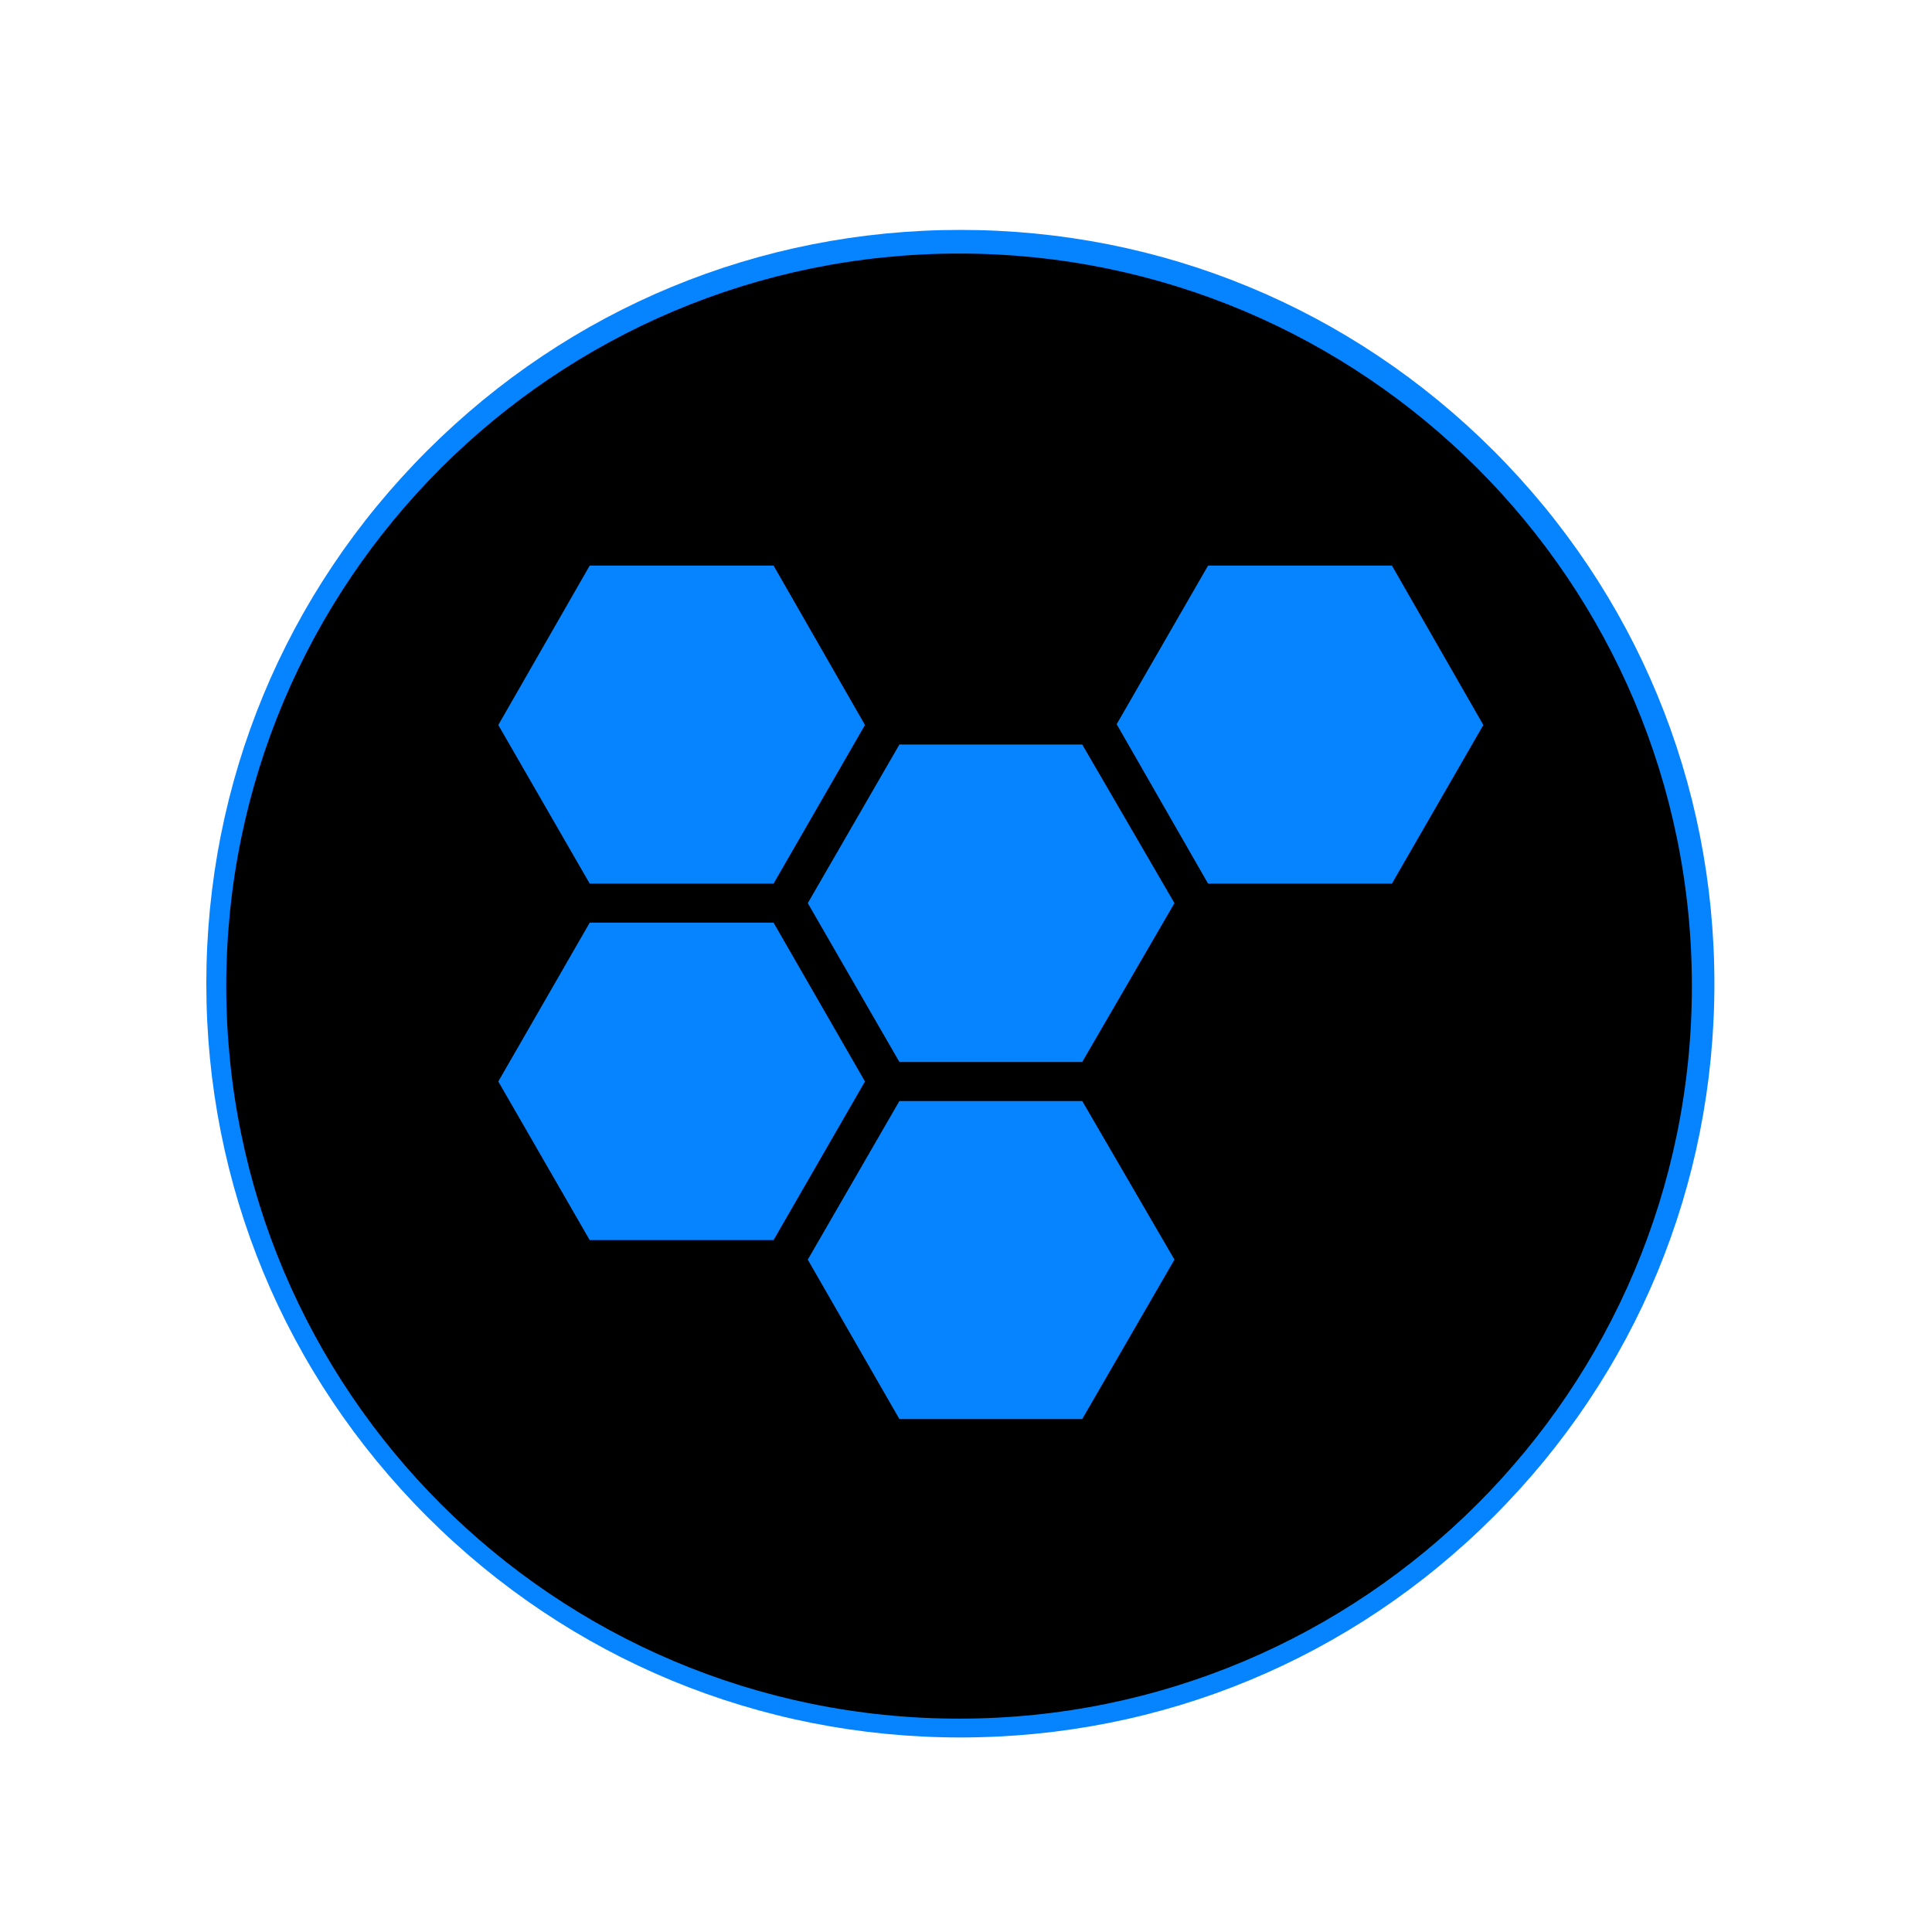
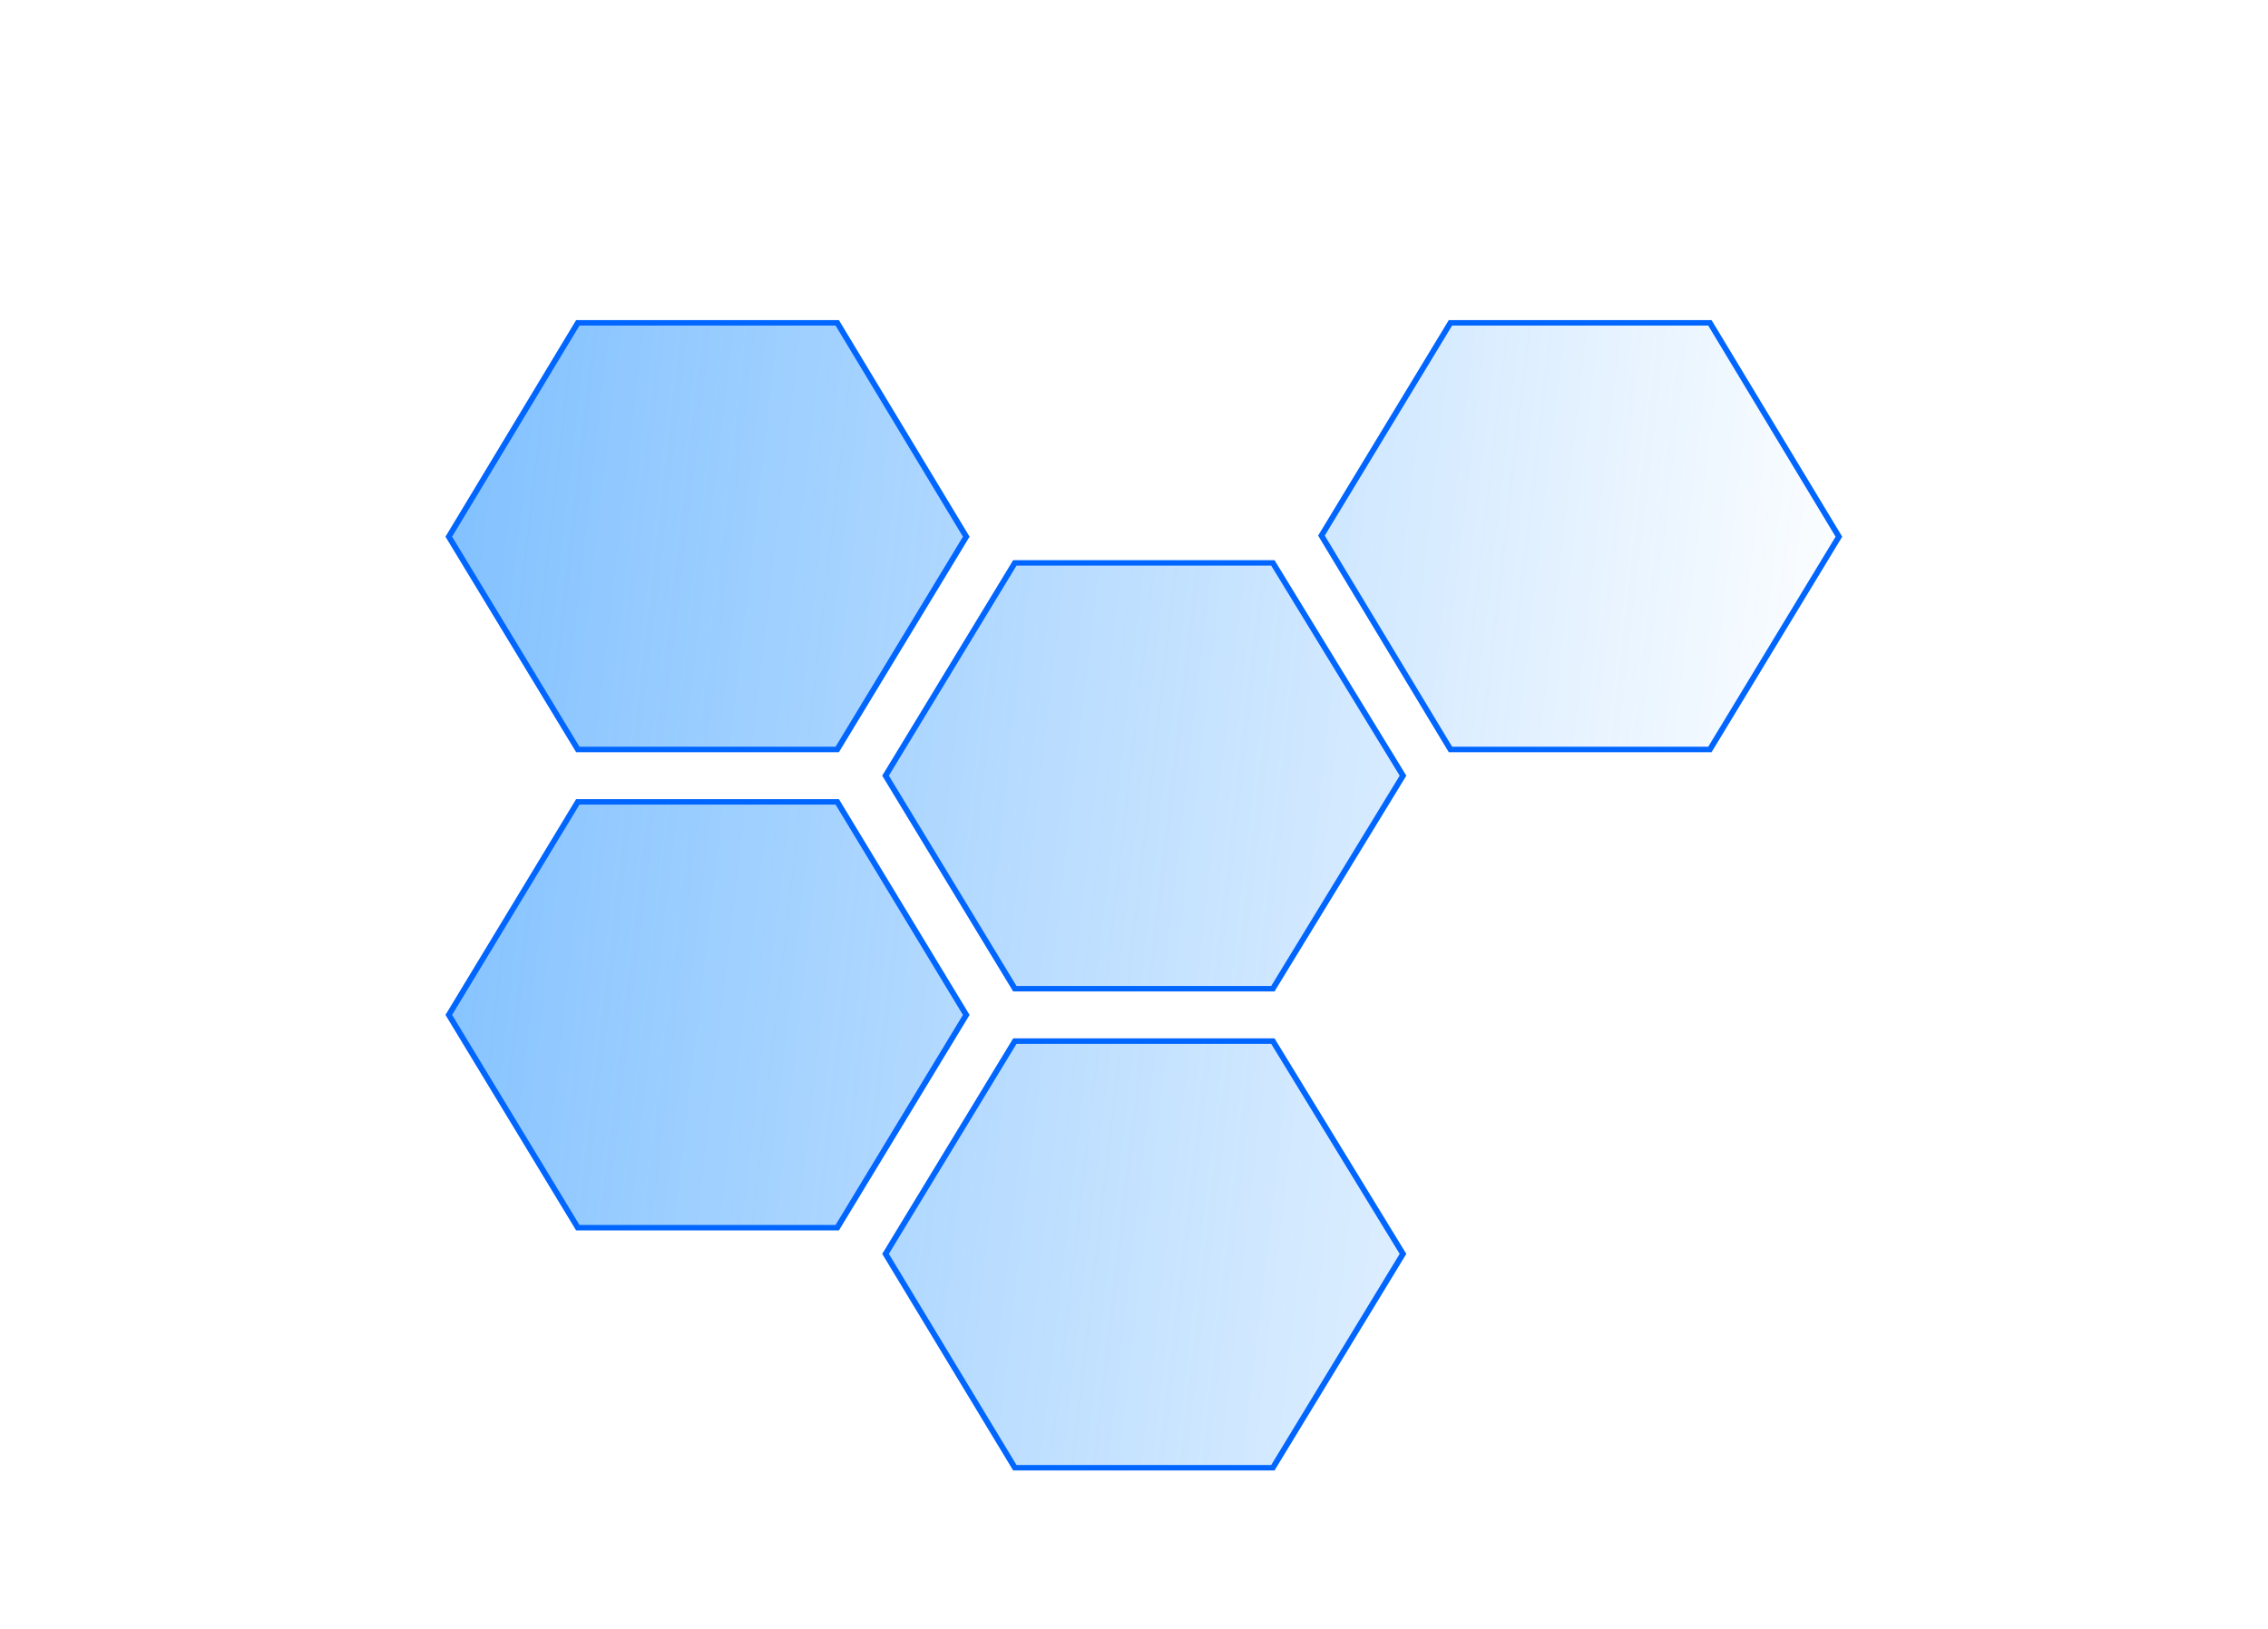
- <svg xmlns="http://www.w3.org/2000/svg" xml:space="preserve" style="enable-background:new 0 0 455 455;" viewBox="0 0 455 455" y="0px" x="0px" id="Layer_1" version="1.1">
-   <defs id="defs186" />
-   <g id="g153">
+ <svg xmlns="http://www.w3.org/2000/svg" xmlns:xlink="http://www.w3.org/1999/xlink" xml:space="preserve" viewBox="0 0 423.836 304.41" y="0px" x="0px" id="Capa_1" version="1.1" width="423.836" height="304.41">
+   <defs id="defs298">
+     <linearGradient xlink:href="#linearGradient8692" id="linearGradient8694" x1="-506.288" y1="135.105" x2="490.369" y2="244.6" gradientUnits="userSpaceOnUse" />
+     <linearGradient id="linearGradient8692">
+       <stop style="stop-color:#0684ff;stop-opacity:1;" offset="0" id="stop943" />
+       <stop style="stop-color:#0684ff;stop-opacity:0;" offset="1" id="stop945" />
+     </linearGradient>
+     <linearGradient xlink:href="#linearGradient8692" id="linearGradient1270" gradientUnits="userSpaceOnUse" x1="-506.288" y1="135.105" x2="490.369" y2="244.6" />
+     <linearGradient xlink:href="#linearGradient8692" id="linearGradient1272" gradientUnits="userSpaceOnUse" x1="-506.288" y1="135.105" x2="490.369" y2="244.6" />
+     <linearGradient xlink:href="#linearGradient8692" id="linearGradient1274" gradientUnits="userSpaceOnUse" x1="-506.288" y1="135.105" x2="490.369" y2="244.6" />
+     <linearGradient xlink:href="#linearGradient8692" id="linearGradient1276" gradientUnits="userSpaceOnUse" x1="-506.288" y1="135.105" x2="490.369" y2="244.6" />
+     <linearGradient xlink:href="#linearGradient8692" id="linearGradient1278" gradientUnits="userSpaceOnUse" x1="-506.288" y1="135.105" x2="490.369" y2="244.6" />
+     <linearGradient xlink:href="#linearGradient8692" id="linearGradient1280" gradientUnits="userSpaceOnUse" x1="-506.288" y1="135.105" x2="490.369" y2="244.6" />
+     <linearGradient xlink:href="#linearGradient8692" id="linearGradient1282" gradientUnits="userSpaceOnUse" x1="-506.288" y1="135.105" x2="490.369" y2="244.6" />
+   </defs>
+   <g id="g265" transform="translate(-25.30194,-152.2543)">
</g>
-   <g id="g155">
+   <g id="g267" transform="translate(-25.30194,-152.2543)">
</g>
-   <g id="g157">
+   <g id="g269" transform="translate(-25.30194,-152.2543)">
</g>
-   <g id="g159">
+   <g id="g271" transform="translate(-25.30194,-152.2543)">
</g>
-   <g id="g161">
+   <g id="g273" transform="translate(-25.30194,-152.2543)">
</g>
-   <g id="g163">
+   <g id="g275" transform="translate(-25.30194,-152.2543)">
</g>
-   <g id="g165">
+   <g id="g277" transform="translate(-25.30194,-152.2543)">
</g>
-   <g id="g167">
+   <g id="g279" transform="translate(-25.30194,-152.2543)">
</g>
-   <g id="g169">
+   <g id="g281" transform="translate(-25.30194,-152.2543)">
</g>
-   <g id="g171">
+   <g id="g283" transform="translate(-25.30194,-152.2543)">
</g>
-   <g id="g173">
+   <g id="g285" transform="translate(-25.30194,-152.2543)">
</g>
-   <g id="g175">
+   <g id="g287" transform="translate(-25.30194,-152.2543)">
</g>
-   <g id="g177">
+   <g id="g289" transform="translate(-25.30194,-152.2543)">
</g>
-   <g id="g179">
+   <g id="g291" transform="translate(-25.30194,-152.2543)">
</g>
-   <g id="g181">
+   <g id="g293" transform="translate(-25.30194,-152.2543)">
</g>
-   <g transform="matrix(0.6936824,0,0,0.6934392,48.5886,54.14515)" id="g935" style="fill:#0684ff;fill-opacity:1">
-     <g id="g933" style="fill:#0684ff;fill-opacity:1">
-       <path d="M 437.02,74.98 C 388.667,26.628 324.38,0 256,0 187.62,0 123.333,26.628 74.98,74.98 26.628,123.333 0,187.62 0,256 0,324.38 26.628,388.667 74.98,437.02 123.333,485.372 187.62,512 256,512 324.38,512 388.667,485.372 437.02,437.02 485.372,388.667 512,324.38 512,256 512,187.62 485.372,123.333 437.02,74.98 Z M 256,491.602 C 126.089,491.602 20.398,385.912 20.398,256 20.398,126.088 126.089,20.398 256,20.398 385.911,20.398 491.602,126.089 491.602,256 491.602,385.911 385.911,491.602 256,491.602 Z" id="path931" style="fill:#0684ff;fill-opacity:1" />
-     </g>
-   </g>
-   <ellipse style="stroke-width:0.758" ry="172.52" rx="172.583" id="circle151" cy="232.234" cx="225.87" />
-   <g transform="matrix(0.4742048,0,0,0.4740566,117.3547,117.7445)" style="fill:#0684ff;fill-opacity:1" id="g263">
-     <g style="fill:#0684ff;fill-opacity:1" id="g261">
-       <g style="fill:#0684ff;fill-opacity:1" id="g259">
-         <polygon style="fill:#0684ff;fill-opacity:1" id="polygon249" points="182.1,288.9 136.7,210 45.4,210 0,288.9 45.4,367.7 136.7,367.7 " />
-         <polygon style="fill:#0684ff;fill-opacity:1" id="polygon251" points="290,121.5 199.2,121.5 153.7,200.3 199.2,279.2 290,279.2 335.8,200.3 " />
-         <polygon style="fill:#0684ff;fill-opacity:1" id="polygon253" points="199.2,298.6 153.7,377.4 199.2,456.6 290,456.6 335.8,377.4 290,298.6 " />
-         <polygon style="fill:#0684ff;fill-opacity:1" id="polygon255" points="136.7,190.6 182.1,111.8 136.7,32.6 45.4,32.6 0,111.8 45.4,190.6 " />
-         <polygon style="fill:#0684ff;fill-opacity:1" id="polygon257" points="352.5,32.6 307.1,111.4 352.5,190.6 443.8,190.6 489.2,111.8 443.8,32.6 " />
+   <g transform="matrix(0.5310316,0,0,0.5047199,83.86762,43.88733)" style="fill:url(#linearGradient8694);fill-opacity:1;stroke:#0066ff;stroke-width:2.026;stroke-miterlimit:4;stroke-dasharray:none;stroke-opacity:1" id="g263">
+     <g style="fill:url(#linearGradient1282);fill-opacity:1;stroke:#0066ff;stroke-width:2.026;stroke-miterlimit:4;stroke-dasharray:none;stroke-opacity:1" id="g261">
+       <g style="fill:url(#linearGradient1280);fill-opacity:1;stroke:#0066ff;stroke-width:2.026;stroke-miterlimit:4;stroke-dasharray:none;stroke-opacity:1" id="g259">
+         <polygon style="fill:url(#linearGradient1270);fill-opacity:1;stroke:#0066ff;stroke-width:2.026;stroke-miterlimit:4;stroke-dasharray:none;stroke-opacity:1" id="polygon249" points="136.7,367.7 182.1,288.9 136.7,210 45.4,210 0,288.9 45.4,367.7 " />
+         <polygon style="fill:url(#linearGradient1272);fill-opacity:1;stroke:#0066ff;stroke-width:2.026;stroke-miterlimit:4;stroke-dasharray:none;stroke-opacity:1" id="polygon251" points="335.8,200.3 290,121.5 199.2,121.5 153.7,200.3 199.2,279.2 290,279.2 " />
+         <polygon style="fill:url(#linearGradient1274);fill-opacity:1;stroke:#0066ff;stroke-width:2.026;stroke-miterlimit:4;stroke-dasharray:none;stroke-opacity:1" id="polygon253" points="290,298.6 199.2,298.6 153.7,377.4 199.2,456.6 290,456.6 335.8,377.4 " />
+         <polygon style="fill:url(#linearGradient1276);fill-opacity:1;stroke:#0066ff;stroke-width:2.026;stroke-miterlimit:4;stroke-dasharray:none;stroke-opacity:1" id="polygon255" points="45.4,190.6 136.7,190.6 182.1,111.8 136.7,32.6 45.4,32.6 0,111.8 " />
+         <polygon style="fill:url(#linearGradient1278);fill-opacity:1;stroke:#0066ff;stroke-width:2.026;stroke-miterlimit:4;stroke-dasharray:none;stroke-opacity:1" id="polygon257" points="443.8,32.6 352.5,32.6 307.1,111.4 352.5,190.6 443.8,190.6 489.2,111.8 " />
      </g>
    </g>
  </g>
</svg>
